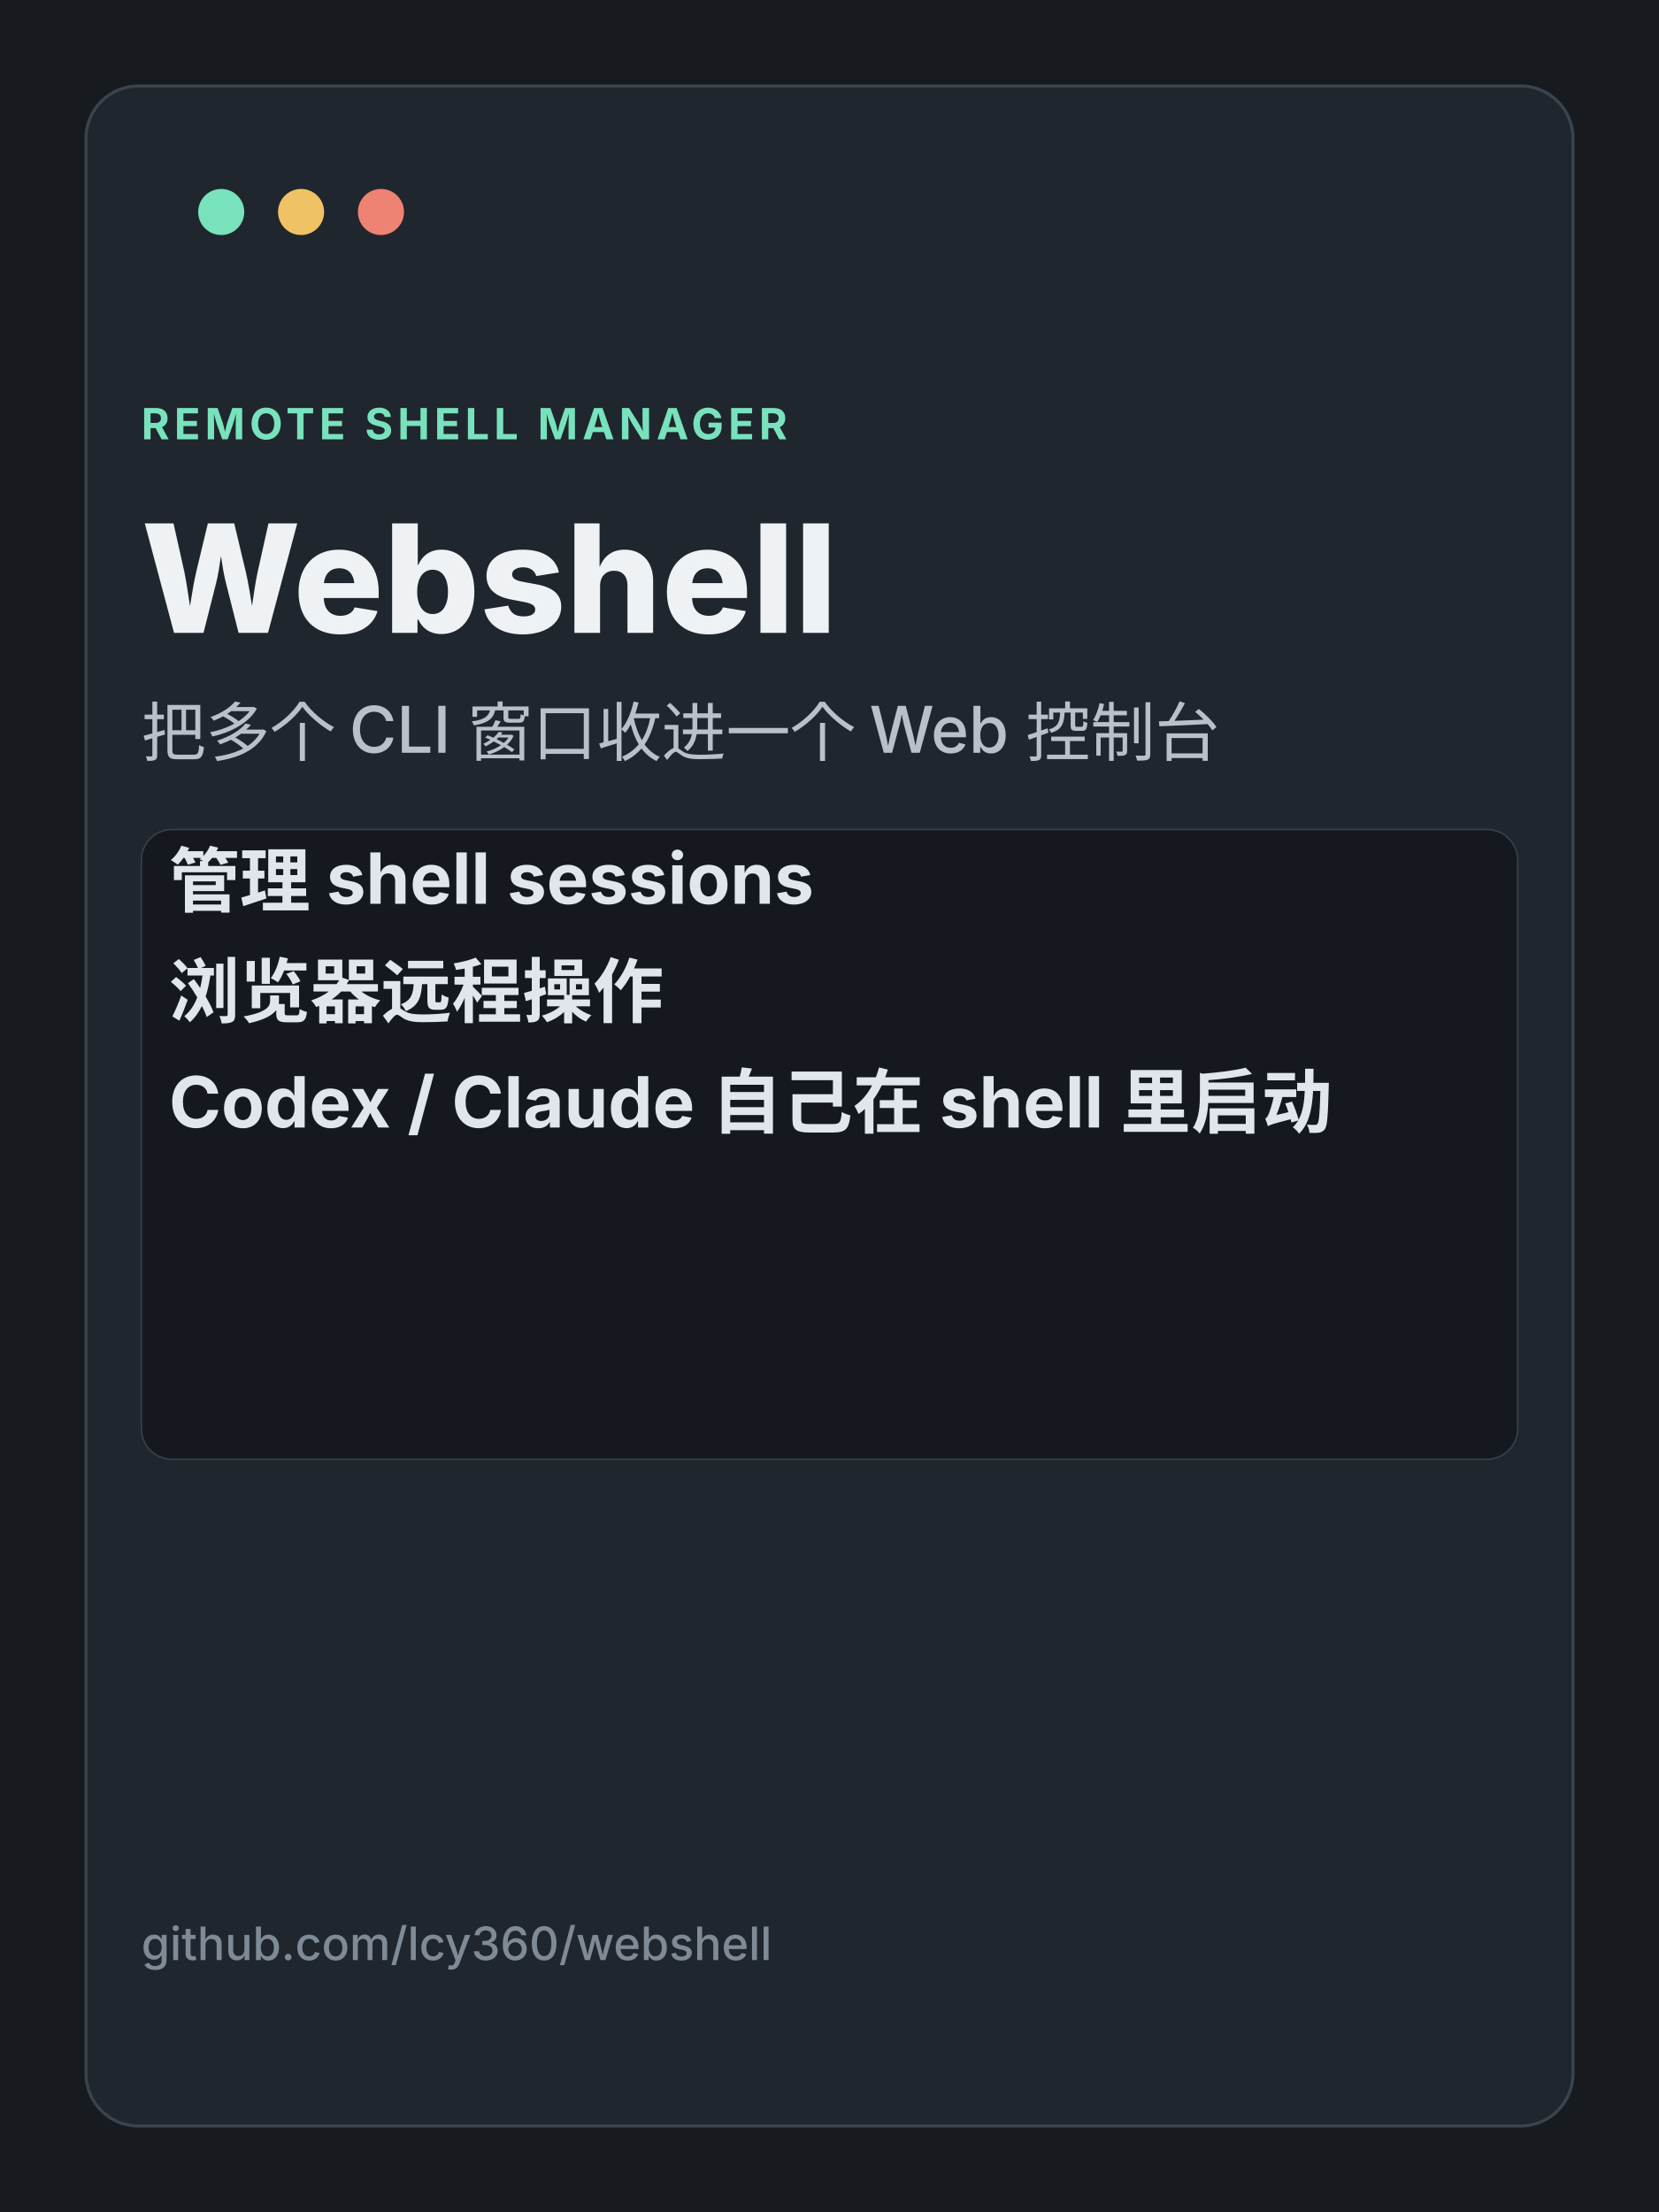
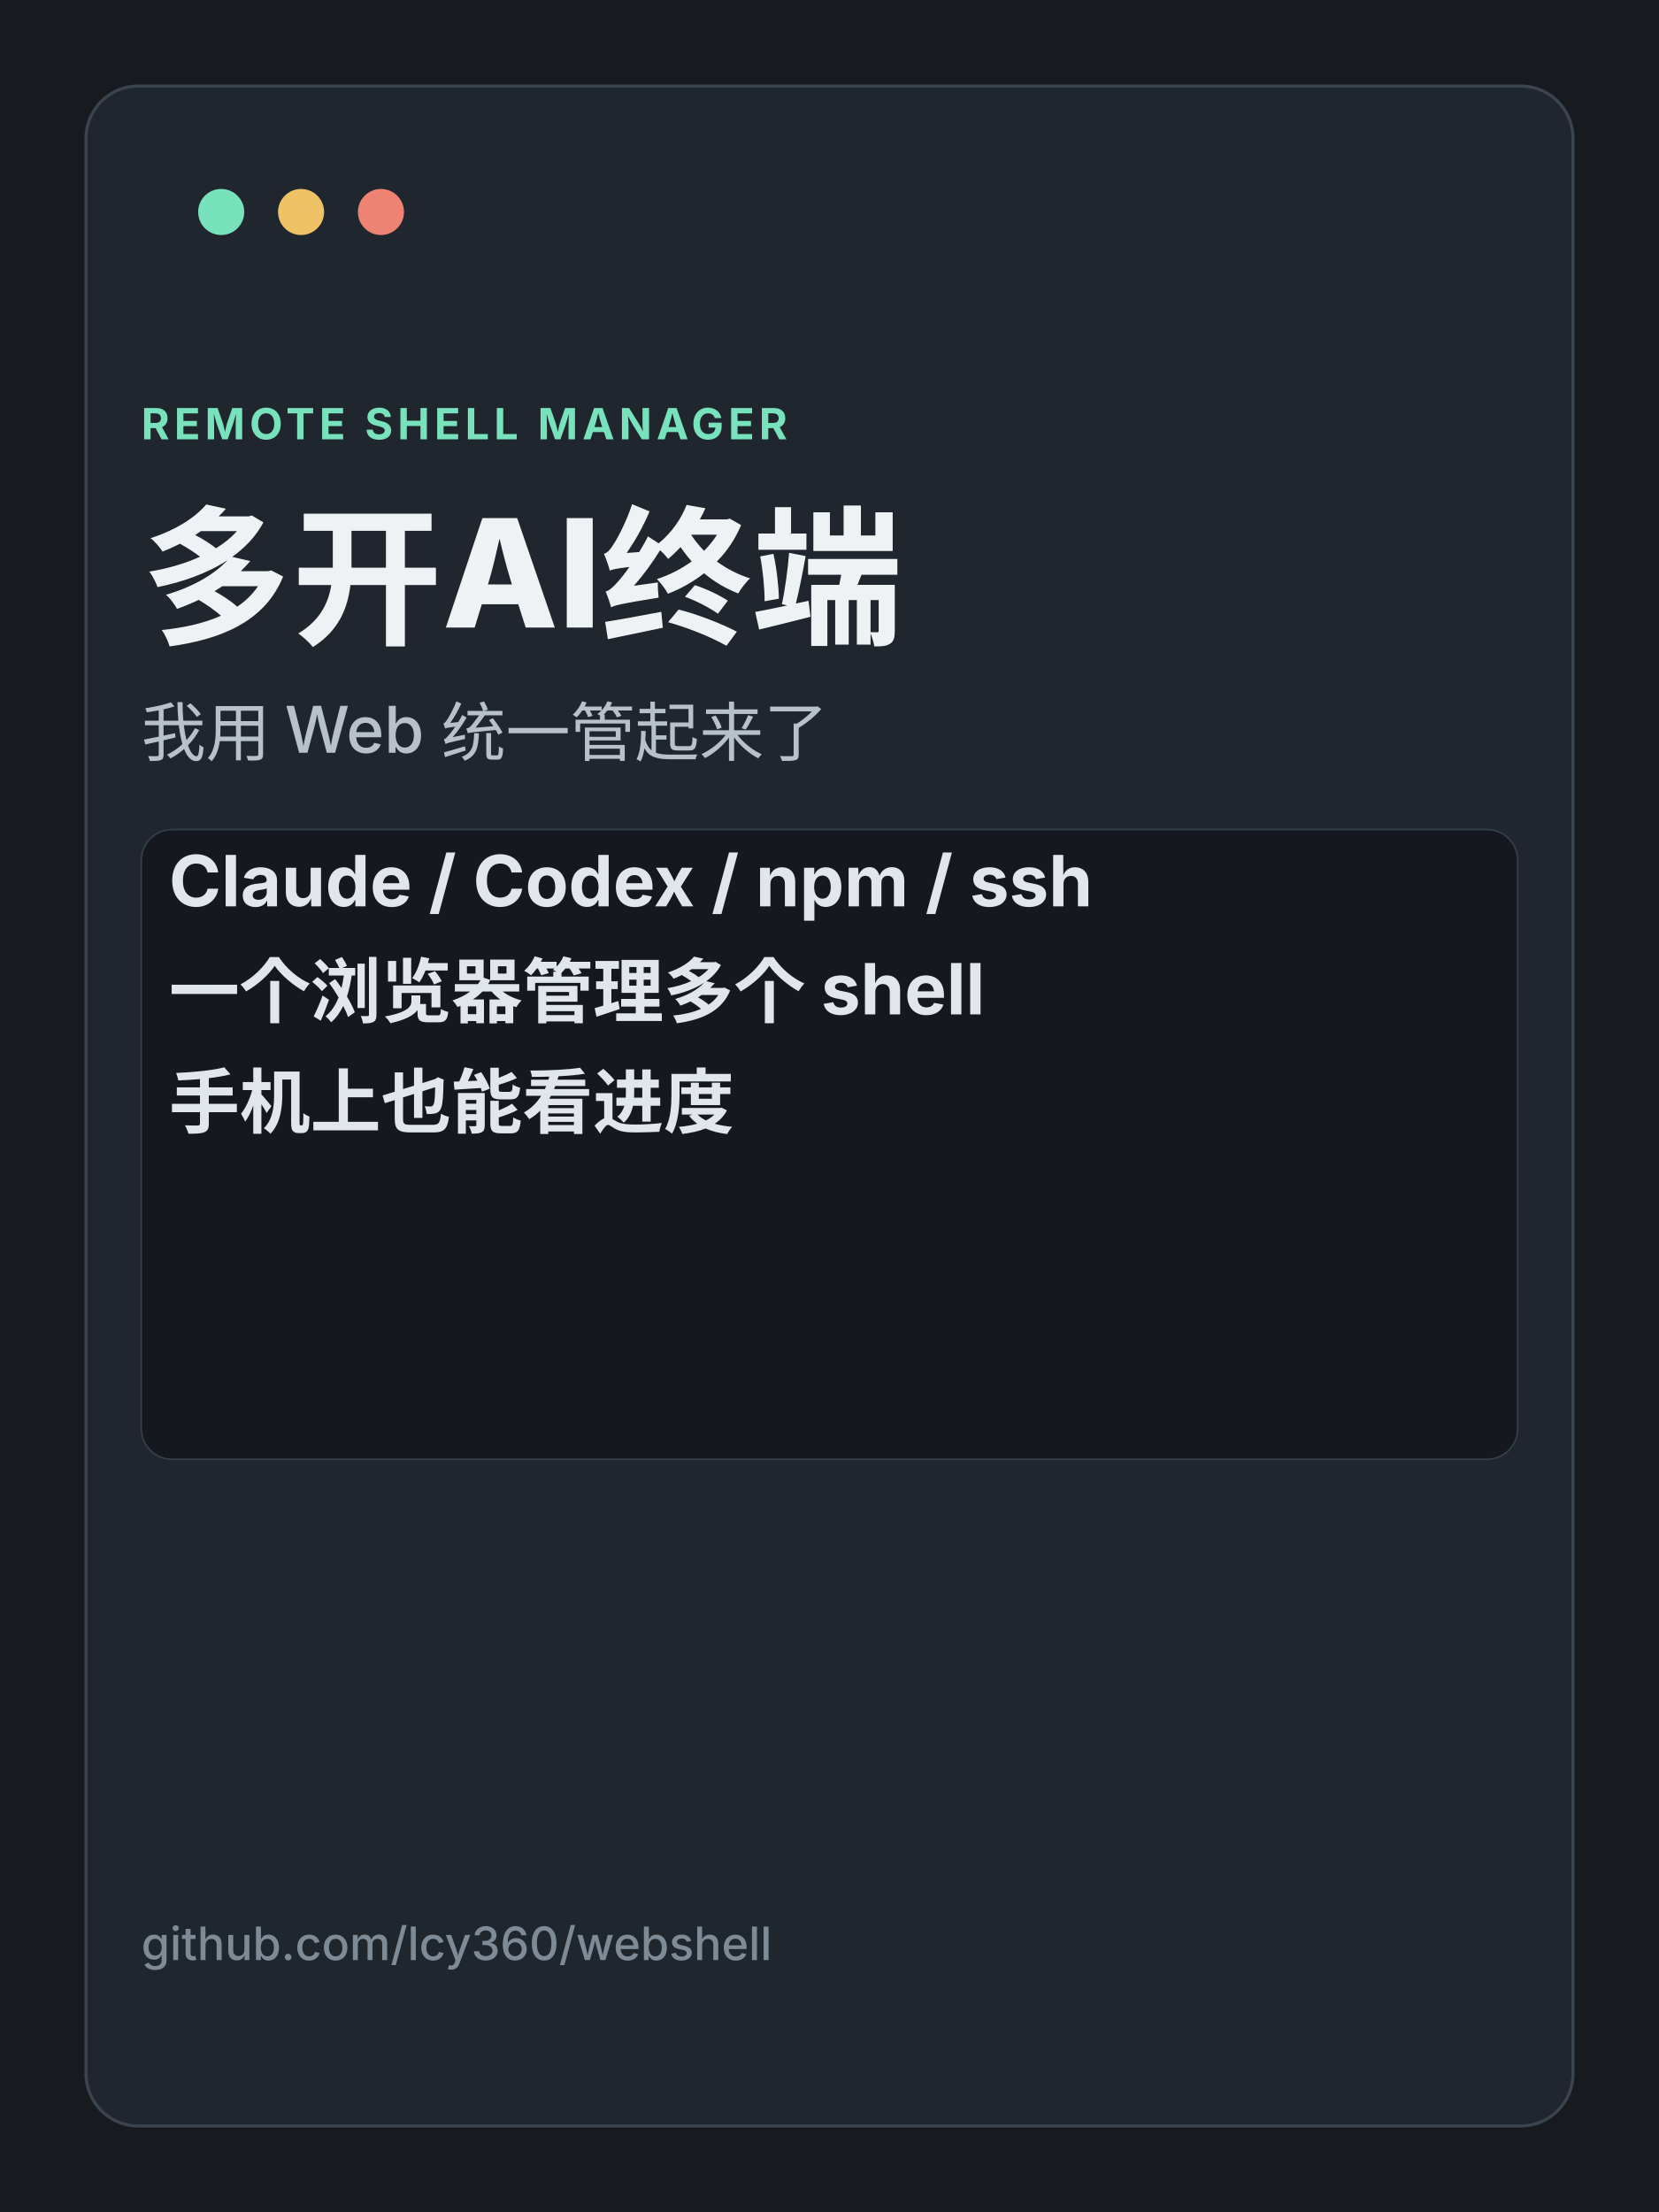
<svg xmlns="http://www.w3.org/2000/svg" width="1080" height="1440" viewBox="0 0 1080 1440">
  <rect width="1080" height="1440" fill="#171b20" />
  <rect x="56" y="56" width="968" height="1328" rx="34" fill="#20262d" stroke="#3a444f" stroke-width="2" />
  <circle cx="144" cy="138" r="15" fill="#78e2bc" />
  <circle cx="196" cy="138" r="15" fill="#f0c266" />
  <circle cx="248" cy="138" r="15" fill="#ee8374" />
  <text x="92" y="286" class="kicker">REMOTE SHELL MANAGER</text>
-   <text x="92" y="412" class="title">Webshell</text>
-   <text x="92" y="492" class="subtitle">把多个 CLI 窗口收进一个 Web 控制台</text>
+   <text x="92" y="412" class="title">多开AI终端</text>
+   <text x="92" y="492" class="subtitle">我用 Web 统一管起来了</text>
  <rect x="92" y="540" width="896" height="410" rx="20" fill="#15191f" stroke="#34404a" />
-   <text x="110" y="590" class="line">管理 shell sessions</text>
-   <text x="110" y="662" class="line">浏览器远程操作</text>
-   <text x="110" y="734" class="line">Codex / Claude 自己在 shell 里启动</text>
+   <text x="110" y="590" class="line">Claude / Codex / npm / ssh</text>
+   <text x="110" y="662" class="line">一个浏览器管理多个 shell</text>
+   <text x="110" y="734" class="line">手机上也能看进度</text>
  <text x="92" y="1276" class="footer">github.com/lcy360/webshell</text>
  <style>
    text { font-family: -apple-system, BlinkMacSystemFont, "PingFang SC", "Hiragino Sans GB", "Segoe UI", sans-serif; }
    .kicker { fill: #78e2bc; font-size: 28px; font-weight: 700; letter-spacing: 3px; }
    .title { fill: #eef2f4; font-size: 98px; font-weight: 800; letter-spacing: 0; }
    .subtitle { fill: #b8c1ca; font-size: 42px; font-weight: 520; letter-spacing: 0; }
    .line { fill: #e0e6eb; font-size: 46px; font-weight: 650; letter-spacing: 0; }
    .code { fill: #d7dee5; font-size: 30px; font-family: Menlo, Monaco, Consolas, monospace; letter-spacing: 0; }
    .footer { fill: #7e8b96; font-size: 30px; font-weight: 520; letter-spacing: 0; }
  </style>
</svg>
